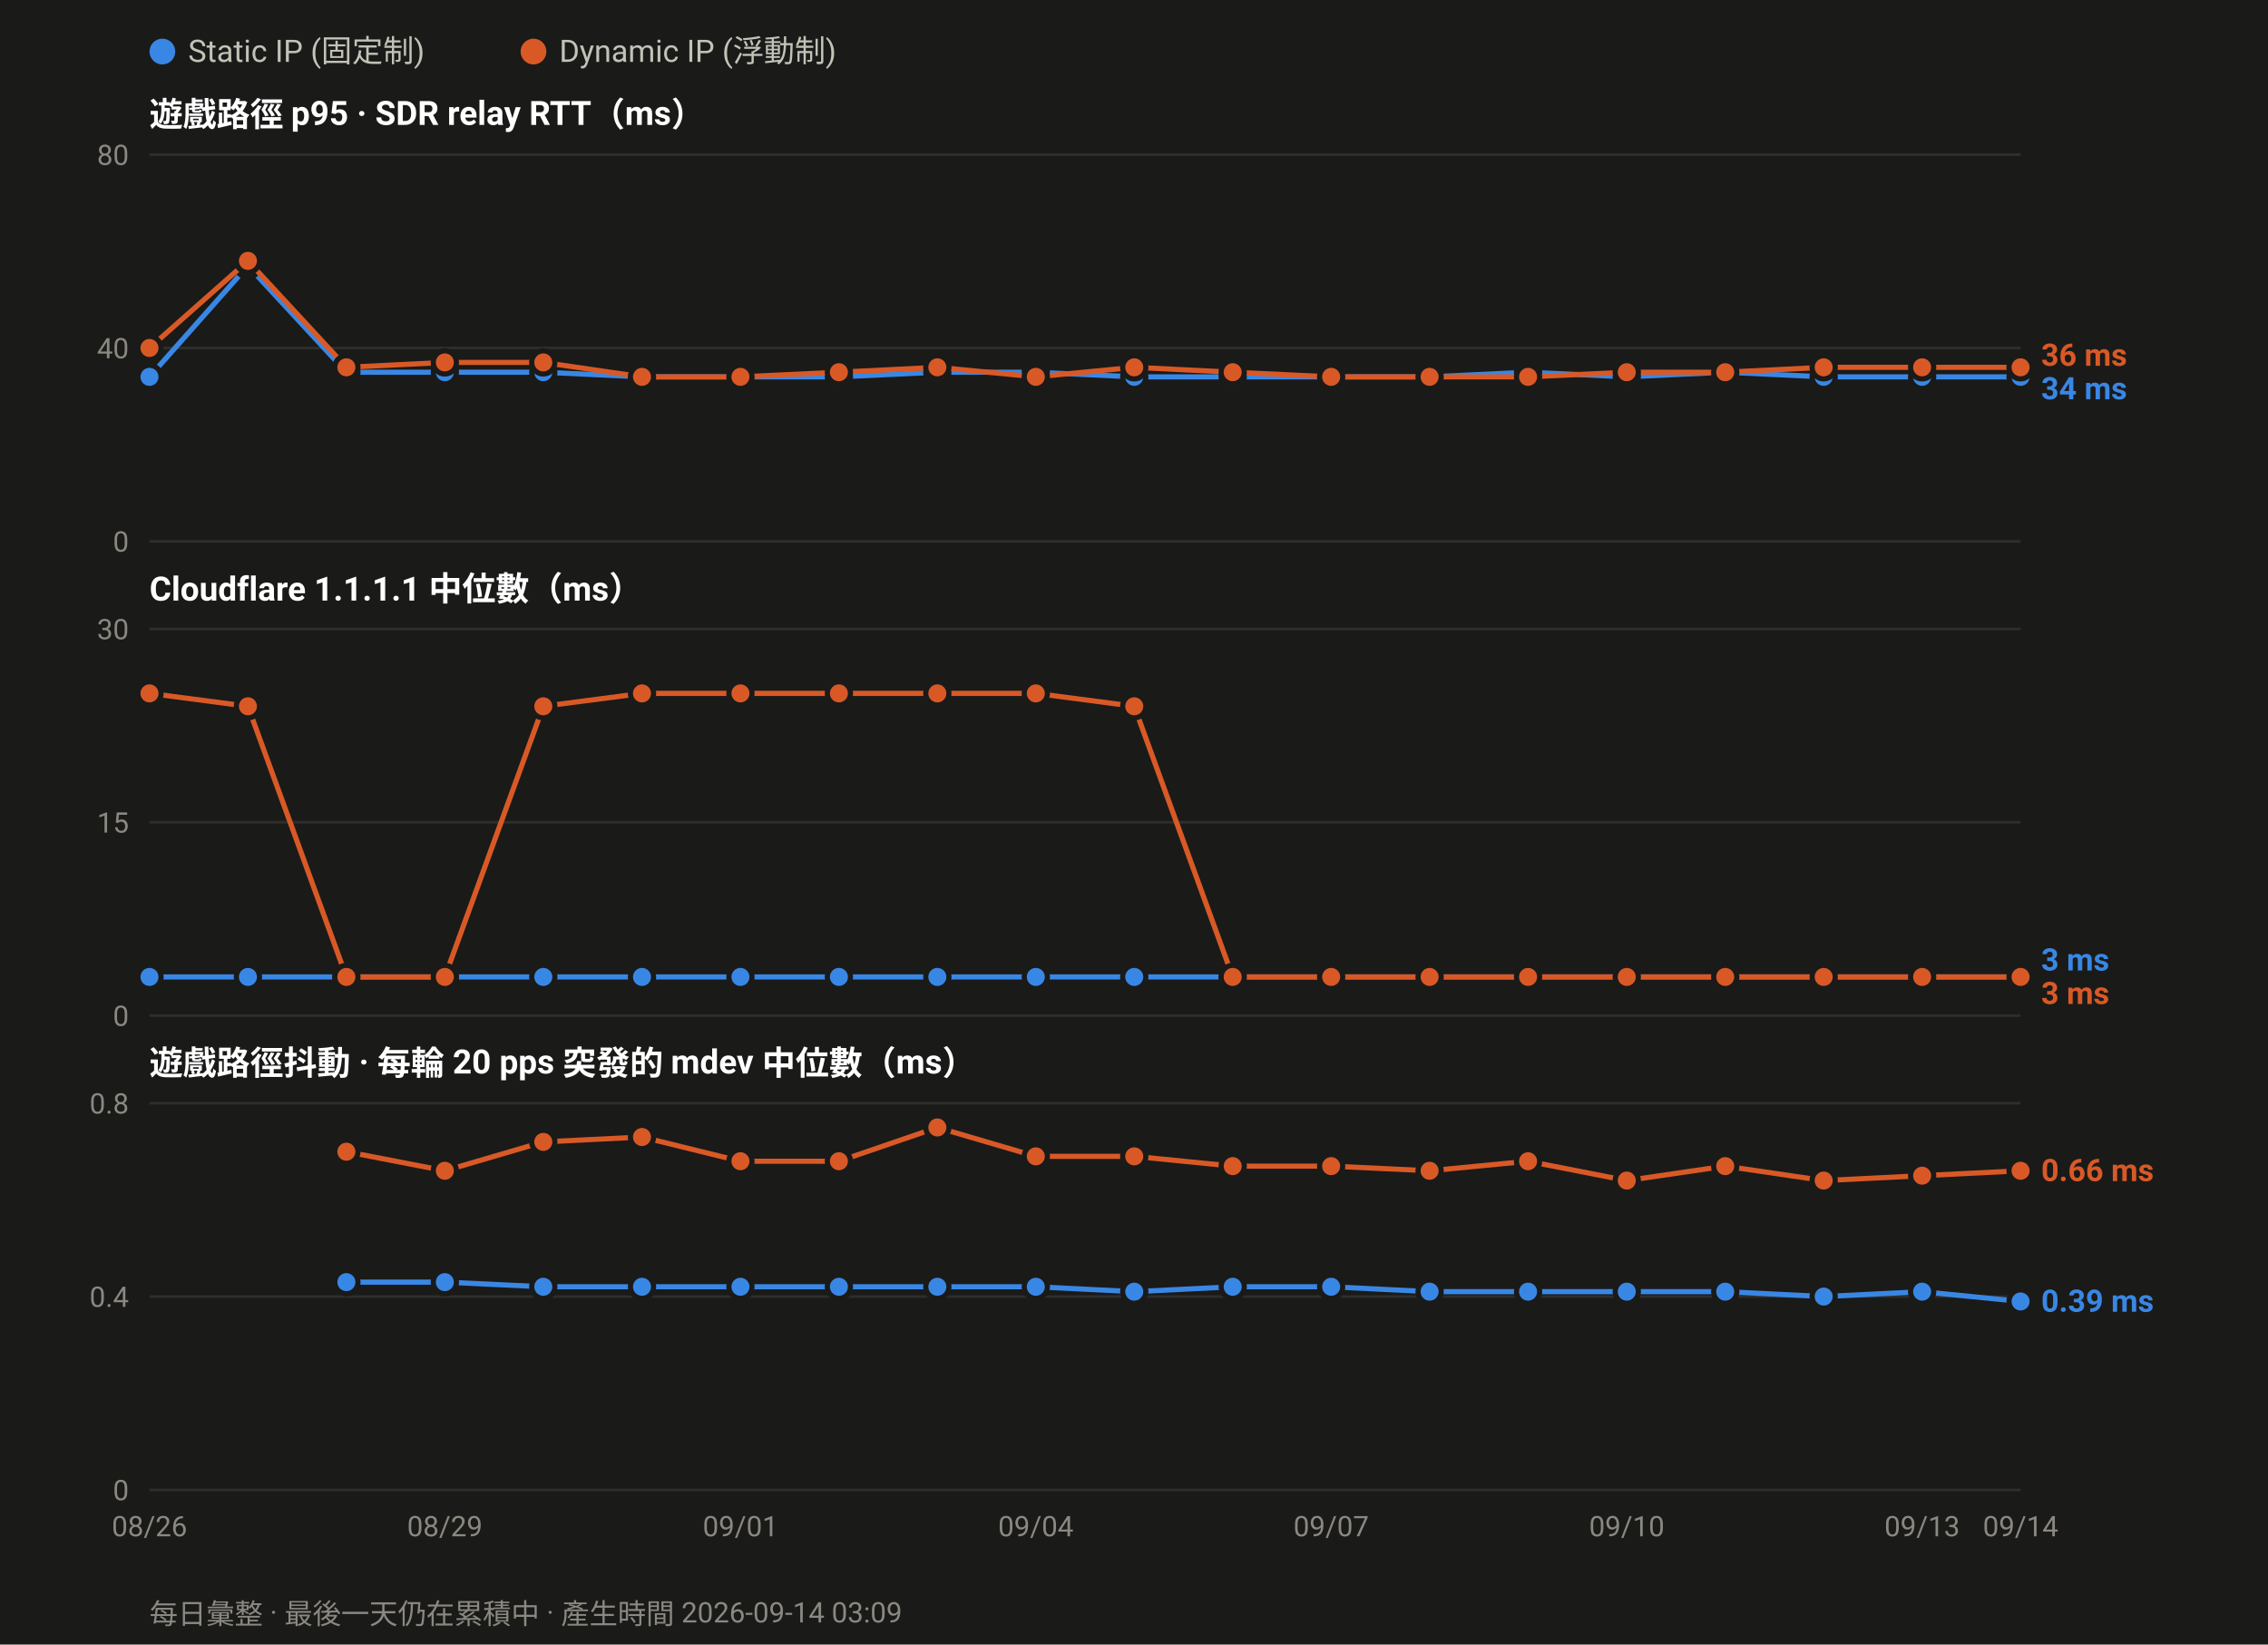
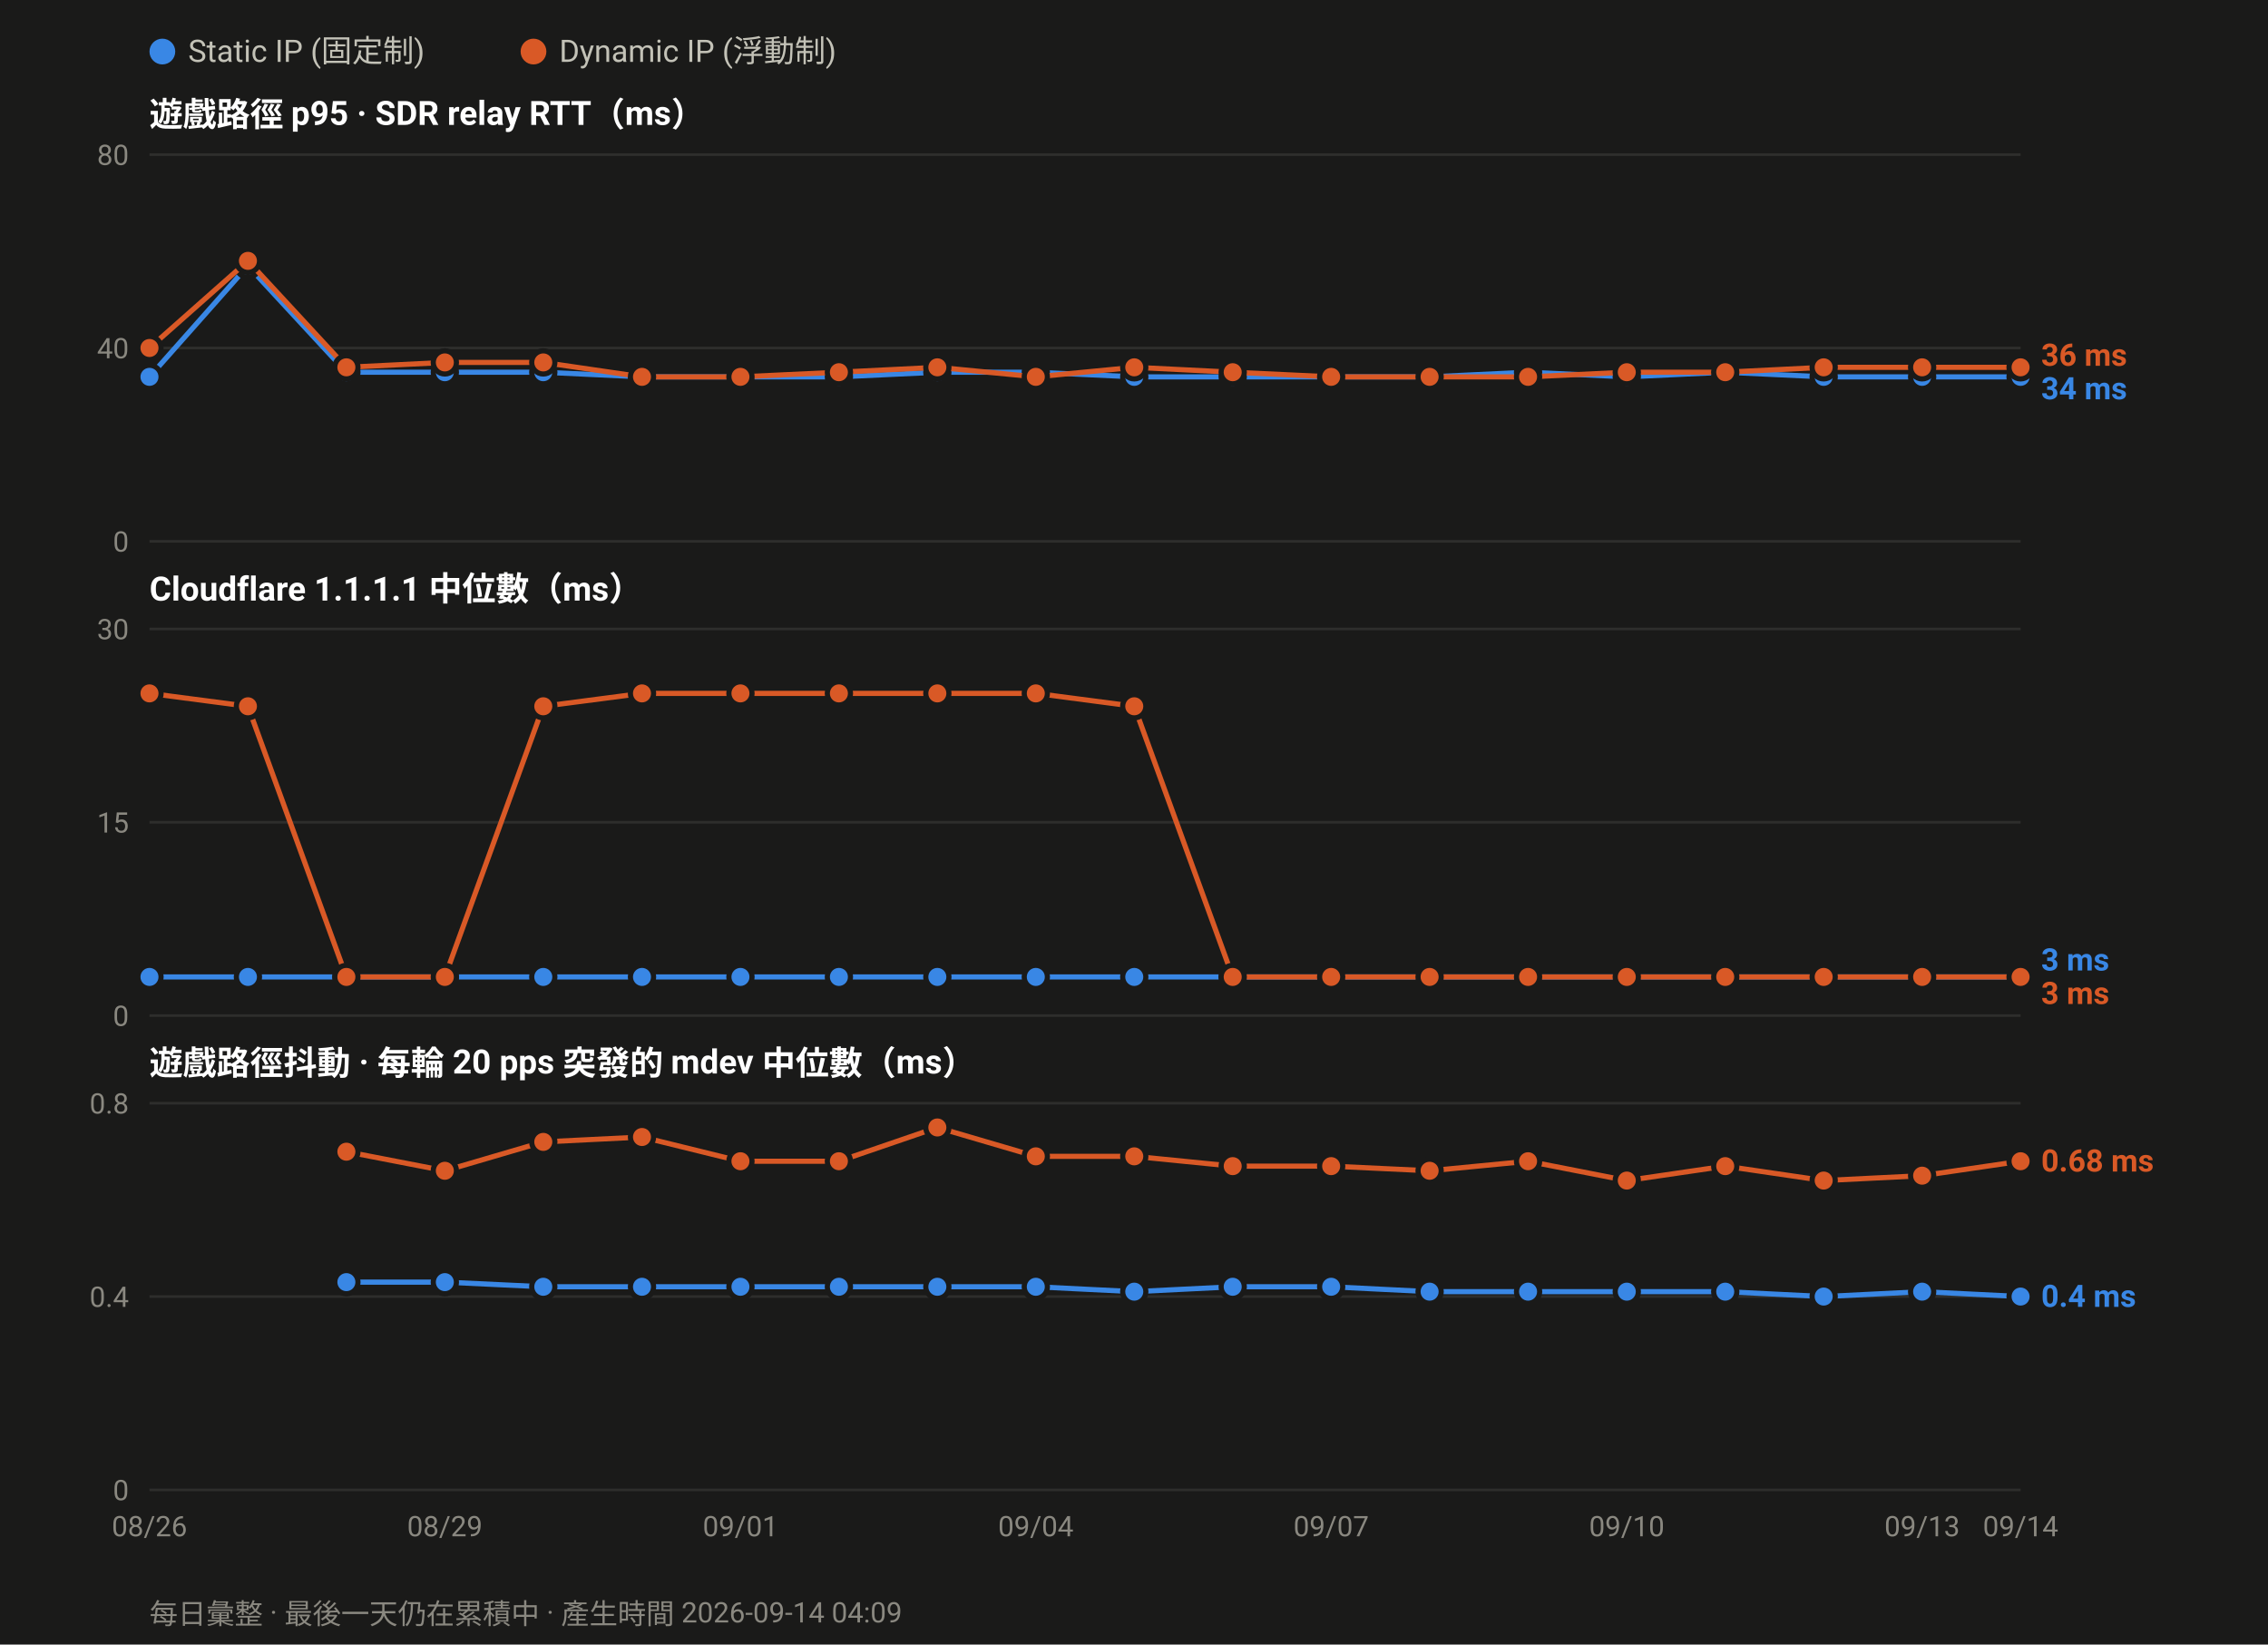
<svg xmlns="http://www.w3.org/2000/svg" width="880" height="638" viewBox="0 0 880 638" font-family="ui-sans-serif,-apple-system,Segoe UI,Roboto,Helvetica,Arial,sans-serif">
  <rect width="880" height="638" fill="#1a1a19" />
  <circle cx="63.0" cy="20" r="5" fill="#3987e5" />
  <text x="73.0" y="24" font-size="12" fill="#c3c2b7">Static IP (固定制)</text>
  <circle cx="207.0" cy="20" r="5" fill="#d95926" />
  <text x="217.0" y="24" font-size="12" fill="#c3c2b7">Dynamic IP (浮動制)</text>
  <text x="58" y="49.0" font-size="13" font-weight="600" fill="#ffffff">遊戲路徑 p95 · SDR relay RTT（ms）</text>
  <line x1="58" y1="210.0" x2="784.0" y2="210.0" stroke="#2e2e2c" stroke-width="1" />
  <text x="50" y="214.0" font-size="11" text-anchor="end" fill="#8a8880">0</text>
  <line x1="58" y1="135.0" x2="784.0" y2="135.0" stroke="#2e2e2c" stroke-width="1" />
  <text x="50" y="139.0" font-size="11" text-anchor="end" fill="#8a8880">40</text>
  <line x1="58" y1="60.0" x2="784.0" y2="60.0" stroke="#2e2e2c" stroke-width="1" />
  <text x="50" y="64.0" font-size="11" text-anchor="end" fill="#8a8880">80</text>
  <polyline fill="none" stroke="#3987e5" stroke-width="2" stroke-linejoin="round" points="58.0,146.2 96.2,103.1 134.4,144.4 172.6,144.4 210.8,144.4 249.1,146.2 287.3,146.2 325.5,146.2 363.7,144.4 401.9,144.4 440.1,146.2 478.3,146.2 516.5,146.2 554.7,146.2 592.9,144.4 631.2,146.2 669.4,144.4 707.6,146.2 745.8,146.2 784.0,146.2" />
  <circle cx="58.0" cy="146.2" r="4.5" fill="#3987e5" stroke="#1a1a19" stroke-width="2" />
  <circle cx="96.2" cy="103.1" r="4.5" fill="#3987e5" stroke="#1a1a19" stroke-width="2" />
  <circle cx="134.4" cy="144.4" r="4.5" fill="#3987e5" stroke="#1a1a19" stroke-width="2" />
  <circle cx="172.6" cy="144.4" r="4.5" fill="#3987e5" stroke="#1a1a19" stroke-width="2" />
  <circle cx="210.8" cy="144.4" r="4.5" fill="#3987e5" stroke="#1a1a19" stroke-width="2" />
  <circle cx="249.1" cy="146.2" r="4.5" fill="#3987e5" stroke="#1a1a19" stroke-width="2" />
  <circle cx="287.3" cy="146.2" r="4.5" fill="#3987e5" stroke="#1a1a19" stroke-width="2" />
  <circle cx="325.5" cy="146.2" r="4.5" fill="#3987e5" stroke="#1a1a19" stroke-width="2" />
  <circle cx="363.7" cy="144.4" r="4.5" fill="#3987e5" stroke="#1a1a19" stroke-width="2" />
  <circle cx="401.9" cy="144.4" r="4.5" fill="#3987e5" stroke="#1a1a19" stroke-width="2" />
  <circle cx="440.1" cy="146.2" r="4.5" fill="#3987e5" stroke="#1a1a19" stroke-width="2" />
  <circle cx="478.3" cy="146.2" r="4.5" fill="#3987e5" stroke="#1a1a19" stroke-width="2" />
  <circle cx="516.5" cy="146.2" r="4.5" fill="#3987e5" stroke="#1a1a19" stroke-width="2" />
  <circle cx="554.7" cy="146.2" r="4.5" fill="#3987e5" stroke="#1a1a19" stroke-width="2" />
  <circle cx="592.9" cy="144.4" r="4.5" fill="#3987e5" stroke="#1a1a19" stroke-width="2" />
  <circle cx="631.2" cy="146.2" r="4.5" fill="#3987e5" stroke="#1a1a19" stroke-width="2" />
  <circle cx="669.4" cy="144.4" r="4.5" fill="#3987e5" stroke="#1a1a19" stroke-width="2" />
  <circle cx="707.6" cy="146.2" r="4.5" fill="#3987e5" stroke="#1a1a19" stroke-width="2" />
  <circle cx="745.8" cy="146.2" r="4.5" fill="#3987e5" stroke="#1a1a19" stroke-width="2" />
  <circle cx="784.0" cy="146.2" r="4.5" fill="#3987e5" stroke="#1a1a19" stroke-width="2" />
  <polyline fill="none" stroke="#d95926" stroke-width="2" stroke-linejoin="round" points="58.0,135.0 96.2,101.2 134.4,142.5 172.6,140.6 210.8,140.6 249.1,146.2 287.3,146.2 325.5,144.4 363.7,142.5 401.9,146.2 440.1,142.5 478.3,144.4 516.5,146.2 554.7,146.2 592.9,146.2 631.2,144.4 669.4,144.4 707.6,142.5 745.8,142.5 784.0,142.5" />
  <circle cx="58.0" cy="135.0" r="4.5" fill="#d95926" stroke="#1a1a19" stroke-width="2" />
  <circle cx="96.2" cy="101.2" r="4.5" fill="#d95926" stroke="#1a1a19" stroke-width="2" />
  <circle cx="134.4" cy="142.5" r="4.5" fill="#d95926" stroke="#1a1a19" stroke-width="2" />
  <circle cx="172.6" cy="140.6" r="4.5" fill="#d95926" stroke="#1a1a19" stroke-width="2" />
  <circle cx="210.8" cy="140.6" r="4.5" fill="#d95926" stroke="#1a1a19" stroke-width="2" />
  <circle cx="249.1" cy="146.2" r="4.5" fill="#d95926" stroke="#1a1a19" stroke-width="2" />
  <circle cx="287.3" cy="146.2" r="4.5" fill="#d95926" stroke="#1a1a19" stroke-width="2" />
  <circle cx="325.5" cy="144.4" r="4.5" fill="#d95926" stroke="#1a1a19" stroke-width="2" />
  <circle cx="363.7" cy="142.5" r="4.5" fill="#d95926" stroke="#1a1a19" stroke-width="2" />
  <circle cx="401.9" cy="146.2" r="4.5" fill="#d95926" stroke="#1a1a19" stroke-width="2" />
  <circle cx="440.1" cy="142.5" r="4.5" fill="#d95926" stroke="#1a1a19" stroke-width="2" />
  <circle cx="478.3" cy="144.4" r="4.5" fill="#d95926" stroke="#1a1a19" stroke-width="2" />
  <circle cx="516.5" cy="146.2" r="4.5" fill="#d95926" stroke="#1a1a19" stroke-width="2" />
  <circle cx="554.7" cy="146.2" r="4.5" fill="#d95926" stroke="#1a1a19" stroke-width="2" />
  <circle cx="592.9" cy="146.2" r="4.5" fill="#d95926" stroke="#1a1a19" stroke-width="2" />
  <circle cx="631.2" cy="144.4" r="4.5" fill="#d95926" stroke="#1a1a19" stroke-width="2" />
  <circle cx="669.4" cy="144.4" r="4.5" fill="#d95926" stroke="#1a1a19" stroke-width="2" />
  <circle cx="707.6" cy="142.5" r="4.5" fill="#d95926" stroke="#1a1a19" stroke-width="2" />
  <circle cx="745.8" cy="142.5" r="4.5" fill="#d95926" stroke="#1a1a19" stroke-width="2" />
  <circle cx="784.0" cy="142.5" r="4.5" fill="#d95926" stroke="#1a1a19" stroke-width="2" />
  <text x="792.0" y="141.9" font-size="12" font-weight="600" fill="#d95926">36 ms</text>
  <text x="792.0" y="154.9" font-size="12" font-weight="600" fill="#3987e5">34 ms</text>
  <text x="58" y="233.0" font-size="13" font-weight="600" fill="#ffffff">Cloudflare 1.1.1.1 中位數（ms）</text>
  <line x1="58" y1="394.0" x2="784.0" y2="394.0" stroke="#2e2e2c" stroke-width="1" />
  <text x="50" y="398.0" font-size="11" text-anchor="end" fill="#8a8880">0</text>
  <line x1="58" y1="319.0" x2="784.0" y2="319.0" stroke="#2e2e2c" stroke-width="1" />
  <text x="50" y="323.0" font-size="11" text-anchor="end" fill="#8a8880">15</text>
  <line x1="58" y1="244.0" x2="784.0" y2="244.0" stroke="#2e2e2c" stroke-width="1" />
  <text x="50" y="248.0" font-size="11" text-anchor="end" fill="#8a8880">30</text>
  <polyline fill="none" stroke="#3987e5" stroke-width="2" stroke-linejoin="round" points="58.0,379.0 96.2,379.0 134.4,379.0 172.6,379.0 210.8,379.0 249.1,379.0 287.3,379.0 325.5,379.0 363.7,379.0 401.9,379.0 440.1,379.0 478.3,379.0 516.5,379.0 554.7,379.0 592.9,379.0 631.2,379.0 669.4,379.0 707.6,379.0 745.8,379.0 784.0,379.0" />
  <circle cx="58.0" cy="379.0" r="4.5" fill="#3987e5" stroke="#1a1a19" stroke-width="2" />
  <circle cx="96.2" cy="379.0" r="4.5" fill="#3987e5" stroke="#1a1a19" stroke-width="2" />
  <circle cx="134.4" cy="379.0" r="4.5" fill="#3987e5" stroke="#1a1a19" stroke-width="2" />
  <circle cx="172.6" cy="379.0" r="4.5" fill="#3987e5" stroke="#1a1a19" stroke-width="2" />
  <circle cx="210.8" cy="379.0" r="4.5" fill="#3987e5" stroke="#1a1a19" stroke-width="2" />
  <circle cx="249.1" cy="379.0" r="4.5" fill="#3987e5" stroke="#1a1a19" stroke-width="2" />
  <circle cx="287.3" cy="379.0" r="4.5" fill="#3987e5" stroke="#1a1a19" stroke-width="2" />
  <circle cx="325.5" cy="379.0" r="4.5" fill="#3987e5" stroke="#1a1a19" stroke-width="2" />
  <circle cx="363.7" cy="379.0" r="4.5" fill="#3987e5" stroke="#1a1a19" stroke-width="2" />
  <circle cx="401.9" cy="379.0" r="4.5" fill="#3987e5" stroke="#1a1a19" stroke-width="2" />
  <circle cx="440.1" cy="379.0" r="4.5" fill="#3987e5" stroke="#1a1a19" stroke-width="2" />
  <circle cx="478.3" cy="379.0" r="4.5" fill="#3987e5" stroke="#1a1a19" stroke-width="2" />
  <circle cx="516.5" cy="379.0" r="4.5" fill="#3987e5" stroke="#1a1a19" stroke-width="2" />
  <circle cx="554.7" cy="379.0" r="4.5" fill="#3987e5" stroke="#1a1a19" stroke-width="2" />
  <circle cx="592.9" cy="379.0" r="4.5" fill="#3987e5" stroke="#1a1a19" stroke-width="2" />
  <circle cx="631.2" cy="379.0" r="4.5" fill="#3987e5" stroke="#1a1a19" stroke-width="2" />
  <circle cx="669.4" cy="379.0" r="4.5" fill="#3987e5" stroke="#1a1a19" stroke-width="2" />
  <circle cx="707.6" cy="379.0" r="4.5" fill="#3987e5" stroke="#1a1a19" stroke-width="2" />
  <circle cx="745.8" cy="379.0" r="4.5" fill="#3987e5" stroke="#1a1a19" stroke-width="2" />
  <circle cx="784.0" cy="379.0" r="4.5" fill="#3987e5" stroke="#1a1a19" stroke-width="2" />
  <polyline fill="none" stroke="#d95926" stroke-width="2" stroke-linejoin="round" points="58.0,269.0 96.2,274.0 134.4,379.0 172.6,379.0 210.8,274.0 249.1,269.0 287.3,269.0 325.5,269.0 363.7,269.0 401.9,269.0 440.1,274.0 478.3,379.0 516.5,379.0 554.7,379.0 592.9,379.0 631.2,379.0 669.4,379.0 707.6,379.0 745.8,379.0 784.0,379.0" />
  <circle cx="58.0" cy="269.0" r="4.5" fill="#d95926" stroke="#1a1a19" stroke-width="2" />
  <circle cx="96.2" cy="274.0" r="4.5" fill="#d95926" stroke="#1a1a19" stroke-width="2" />
  <circle cx="134.4" cy="379.0" r="4.5" fill="#d95926" stroke="#1a1a19" stroke-width="2" />
  <circle cx="172.6" cy="379.0" r="4.5" fill="#d95926" stroke="#1a1a19" stroke-width="2" />
  <circle cx="210.8" cy="274.0" r="4.5" fill="#d95926" stroke="#1a1a19" stroke-width="2" />
  <circle cx="249.1" cy="269.0" r="4.5" fill="#d95926" stroke="#1a1a19" stroke-width="2" />
  <circle cx="287.3" cy="269.0" r="4.5" fill="#d95926" stroke="#1a1a19" stroke-width="2" />
  <circle cx="325.5" cy="269.0" r="4.5" fill="#d95926" stroke="#1a1a19" stroke-width="2" />
  <circle cx="363.7" cy="269.0" r="4.5" fill="#d95926" stroke="#1a1a19" stroke-width="2" />
  <circle cx="401.9" cy="269.0" r="4.5" fill="#d95926" stroke="#1a1a19" stroke-width="2" />
  <circle cx="440.1" cy="274.0" r="4.5" fill="#d95926" stroke="#1a1a19" stroke-width="2" />
  <circle cx="478.3" cy="379.0" r="4.5" fill="#d95926" stroke="#1a1a19" stroke-width="2" />
  <circle cx="516.5" cy="379.0" r="4.5" fill="#d95926" stroke="#1a1a19" stroke-width="2" />
  <circle cx="554.7" cy="379.0" r="4.5" fill="#d95926" stroke="#1a1a19" stroke-width="2" />
  <circle cx="592.9" cy="379.0" r="4.5" fill="#d95926" stroke="#1a1a19" stroke-width="2" />
  <circle cx="631.2" cy="379.0" r="4.5" fill="#d95926" stroke="#1a1a19" stroke-width="2" />
  <circle cx="669.4" cy="379.0" r="4.5" fill="#d95926" stroke="#1a1a19" stroke-width="2" />
  <circle cx="707.6" cy="379.0" r="4.5" fill="#d95926" stroke="#1a1a19" stroke-width="2" />
  <circle cx="745.8" cy="379.0" r="4.5" fill="#d95926" stroke="#1a1a19" stroke-width="2" />
  <circle cx="784.0" cy="379.0" r="4.5" fill="#d95926" stroke="#1a1a19" stroke-width="2" />
  <text x="792.0" y="376.5" font-size="12" font-weight="600" fill="#3987e5">3 ms</text>
  <text x="792.0" y="389.5" font-size="12" font-weight="600" fill="#d95926">3 ms</text>
  <text x="58" y="417.0" font-size="13" font-weight="600" fill="#ffffff">遊戲路徑抖動 · 每輪 20 pps 突發的 mdev 中位數（ms）</text>
  <line x1="58" y1="578.0" x2="784.0" y2="578.0" stroke="#2e2e2c" stroke-width="1" />
  <text x="50" y="582.0" font-size="11" text-anchor="end" fill="#8a8880">0</text>
  <line x1="58" y1="503.0" x2="784.0" y2="503.0" stroke="#2e2e2c" stroke-width="1" />
  <text x="50" y="507.0" font-size="11" text-anchor="end" fill="#8a8880">0.4</text>
  <line x1="58" y1="428.0" x2="784.0" y2="428.0" stroke="#2e2e2c" stroke-width="1" />
  <text x="50" y="432.0" font-size="11" text-anchor="end" fill="#8a8880">0.8</text>
-   <polyline fill="none" stroke="#3987e5" stroke-width="2" stroke-linejoin="round" points="134.4,497.4 172.6,497.4 210.8,499.2 249.1,499.2 287.3,499.2 325.5,499.2 363.7,499.2 401.9,499.2 440.1,501.1 478.3,499.2 516.5,499.2 554.7,501.1 592.9,501.1 631.2,501.1 669.4,501.1 707.6,503.0 745.8,501.1 784.0,504.9" />
+   <polyline fill="none" stroke="#3987e5" stroke-width="2" stroke-linejoin="round" points="134.4,497.4 172.6,497.4 210.8,499.2 249.1,499.2 287.3,499.2 325.5,499.2 363.7,499.2 401.9,499.2 440.1,501.1 478.3,499.2 516.5,499.2 554.7,501.1 592.9,501.1 631.2,501.1 669.4,501.1 707.6,503.0 745.8,501.1 784.0,503.0" />
  <circle cx="134.4" cy="497.4" r="4.5" fill="#3987e5" stroke="#1a1a19" stroke-width="2" />
  <circle cx="172.6" cy="497.4" r="4.5" fill="#3987e5" stroke="#1a1a19" stroke-width="2" />
  <circle cx="210.8" cy="499.2" r="4.5" fill="#3987e5" stroke="#1a1a19" stroke-width="2" />
  <circle cx="249.1" cy="499.2" r="4.5" fill="#3987e5" stroke="#1a1a19" stroke-width="2" />
  <circle cx="287.3" cy="499.2" r="4.5" fill="#3987e5" stroke="#1a1a19" stroke-width="2" />
  <circle cx="325.5" cy="499.2" r="4.5" fill="#3987e5" stroke="#1a1a19" stroke-width="2" />
  <circle cx="363.7" cy="499.2" r="4.5" fill="#3987e5" stroke="#1a1a19" stroke-width="2" />
  <circle cx="401.9" cy="499.2" r="4.5" fill="#3987e5" stroke="#1a1a19" stroke-width="2" />
  <circle cx="440.1" cy="501.1" r="4.5" fill="#3987e5" stroke="#1a1a19" stroke-width="2" />
  <circle cx="478.3" cy="499.2" r="4.5" fill="#3987e5" stroke="#1a1a19" stroke-width="2" />
  <circle cx="516.5" cy="499.2" r="4.5" fill="#3987e5" stroke="#1a1a19" stroke-width="2" />
  <circle cx="554.7" cy="501.1" r="4.5" fill="#3987e5" stroke="#1a1a19" stroke-width="2" />
  <circle cx="592.9" cy="501.1" r="4.5" fill="#3987e5" stroke="#1a1a19" stroke-width="2" />
  <circle cx="631.2" cy="501.1" r="4.5" fill="#3987e5" stroke="#1a1a19" stroke-width="2" />
  <circle cx="669.4" cy="501.1" r="4.5" fill="#3987e5" stroke="#1a1a19" stroke-width="2" />
  <circle cx="707.6" cy="503.0" r="4.5" fill="#3987e5" stroke="#1a1a19" stroke-width="2" />
  <circle cx="745.8" cy="501.1" r="4.5" fill="#3987e5" stroke="#1a1a19" stroke-width="2" />
-   <circle cx="784.0" cy="504.9" r="4.5" fill="#3987e5" stroke="#1a1a19" stroke-width="2" />
-   <polyline fill="none" stroke="#d95926" stroke-width="2" stroke-linejoin="round" points="134.4,446.8 172.6,454.2 210.8,443.0 249.1,441.1 287.3,450.5 325.5,450.5 363.7,437.4 401.9,448.6 440.1,448.6 478.3,452.4 516.5,452.4 554.7,454.2 592.9,450.5 631.2,458.0 669.4,452.4 707.6,458.0 745.8,456.1 784.0,454.2" />
+   <circle cx="784.0" cy="503.0" r="4.5" fill="#3987e5" stroke="#1a1a19" stroke-width="2" />
+   <polyline fill="none" stroke="#d95926" stroke-width="2" stroke-linejoin="round" points="134.4,446.8 172.6,454.2 210.8,443.0 249.1,441.1 287.3,450.5 325.5,450.5 363.7,437.4 401.9,448.6 440.1,448.6 478.3,452.4 516.5,452.4 554.7,454.2 592.9,450.5 631.2,458.0 669.4,452.4 707.6,458.0 745.8,456.1 784.0,450.5" />
  <circle cx="134.4" cy="446.8" r="4.5" fill="#d95926" stroke="#1a1a19" stroke-width="2" />
  <circle cx="172.6" cy="454.2" r="4.5" fill="#d95926" stroke="#1a1a19" stroke-width="2" />
  <circle cx="210.8" cy="443.0" r="4.5" fill="#d95926" stroke="#1a1a19" stroke-width="2" />
  <circle cx="249.1" cy="441.1" r="4.5" fill="#d95926" stroke="#1a1a19" stroke-width="2" />
  <circle cx="287.3" cy="450.5" r="4.5" fill="#d95926" stroke="#1a1a19" stroke-width="2" />
  <circle cx="325.5" cy="450.5" r="4.5" fill="#d95926" stroke="#1a1a19" stroke-width="2" />
  <circle cx="363.7" cy="437.4" r="4.5" fill="#d95926" stroke="#1a1a19" stroke-width="2" />
  <circle cx="401.9" cy="448.6" r="4.5" fill="#d95926" stroke="#1a1a19" stroke-width="2" />
  <circle cx="440.1" cy="448.6" r="4.5" fill="#d95926" stroke="#1a1a19" stroke-width="2" />
  <circle cx="478.3" cy="452.4" r="4.5" fill="#d95926" stroke="#1a1a19" stroke-width="2" />
  <circle cx="516.5" cy="452.4" r="4.5" fill="#d95926" stroke="#1a1a19" stroke-width="2" />
  <circle cx="554.7" cy="454.2" r="4.5" fill="#d95926" stroke="#1a1a19" stroke-width="2" />
  <circle cx="592.9" cy="450.5" r="4.5" fill="#d95926" stroke="#1a1a19" stroke-width="2" />
  <circle cx="631.2" cy="458.0" r="4.5" fill="#d95926" stroke="#1a1a19" stroke-width="2" />
  <circle cx="669.4" cy="452.4" r="4.5" fill="#d95926" stroke="#1a1a19" stroke-width="2" />
  <circle cx="707.6" cy="458.0" r="4.5" fill="#d95926" stroke="#1a1a19" stroke-width="2" />
  <circle cx="745.8" cy="456.1" r="4.5" fill="#d95926" stroke="#1a1a19" stroke-width="2" />
-   <circle cx="784.0" cy="454.2" r="4.5" fill="#d95926" stroke="#1a1a19" stroke-width="2" />
-   <text x="792.0" y="458.2" font-size="12" font-weight="600" fill="#d95926">0.66 ms</text>
-   <text x="792.0" y="508.9" font-size="12" font-weight="600" fill="#3987e5">0.39 ms</text>
+   <circle cx="784.0" cy="450.5" r="4.5" fill="#d95926" stroke="#1a1a19" stroke-width="2" />
+   <text x="792.0" y="454.5" font-size="12" font-weight="600" fill="#d95926">0.68 ms</text>
+   <text x="792.0" y="507.0" font-size="12" font-weight="600" fill="#3987e5">0.4 ms</text>
  <text x="58.0" y="596.0" font-size="11" text-anchor="middle" fill="#8a8880">08/26</text>
  <text x="172.6" y="596.0" font-size="11" text-anchor="middle" fill="#8a8880">08/29</text>
  <text x="287.3" y="596.0" font-size="11" text-anchor="middle" fill="#8a8880">09/01</text>
  <text x="401.9" y="596.0" font-size="11" text-anchor="middle" fill="#8a8880">09/04</text>
  <text x="516.5" y="596.0" font-size="11" text-anchor="middle" fill="#8a8880">09/07</text>
  <text x="631.2" y="596.0" font-size="11" text-anchor="middle" fill="#8a8880">09/10</text>
  <text x="745.8" y="596.0" font-size="11" text-anchor="middle" fill="#8a8880">09/13</text>
  <text x="784.0" y="596.0" font-size="11" text-anchor="middle" fill="#8a8880">09/14</text>
-   <text x="58" y="630" font-size="11" fill="#8a8880">每日彙整 · 最後一天仍在累積中 · 產生時間 2026-09-14 03:09</text>
+   <text x="58" y="630" font-size="11" fill="#8a8880">每日彙整 · 最後一天仍在累積中 · 產生時間 2026-09-14 04:09</text>
</svg>
